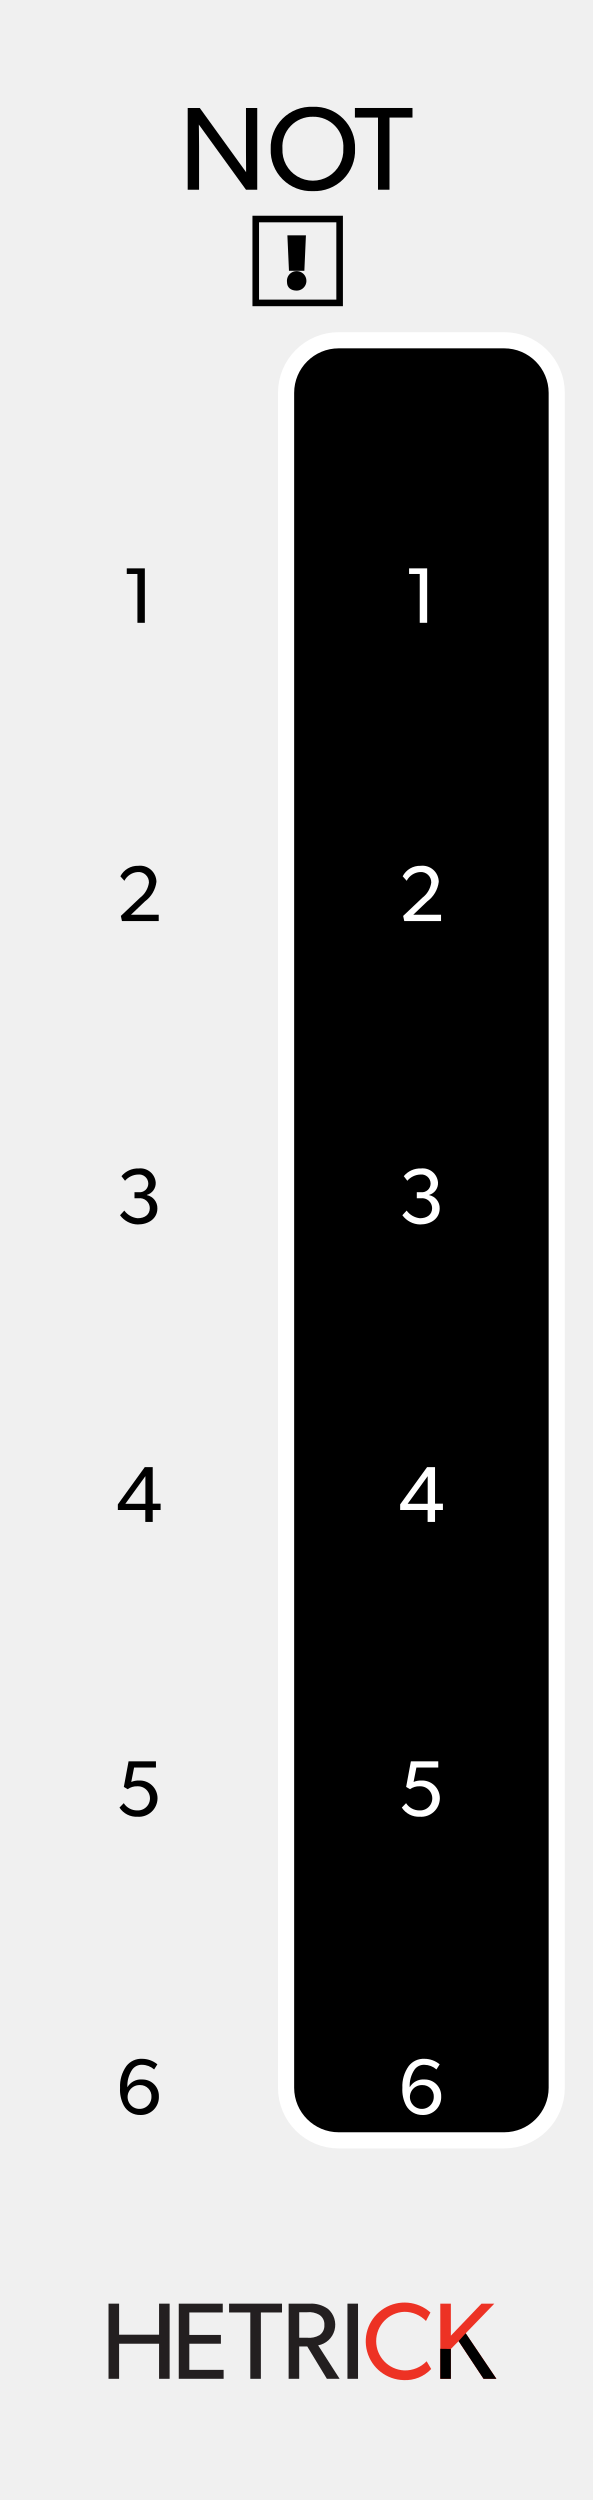
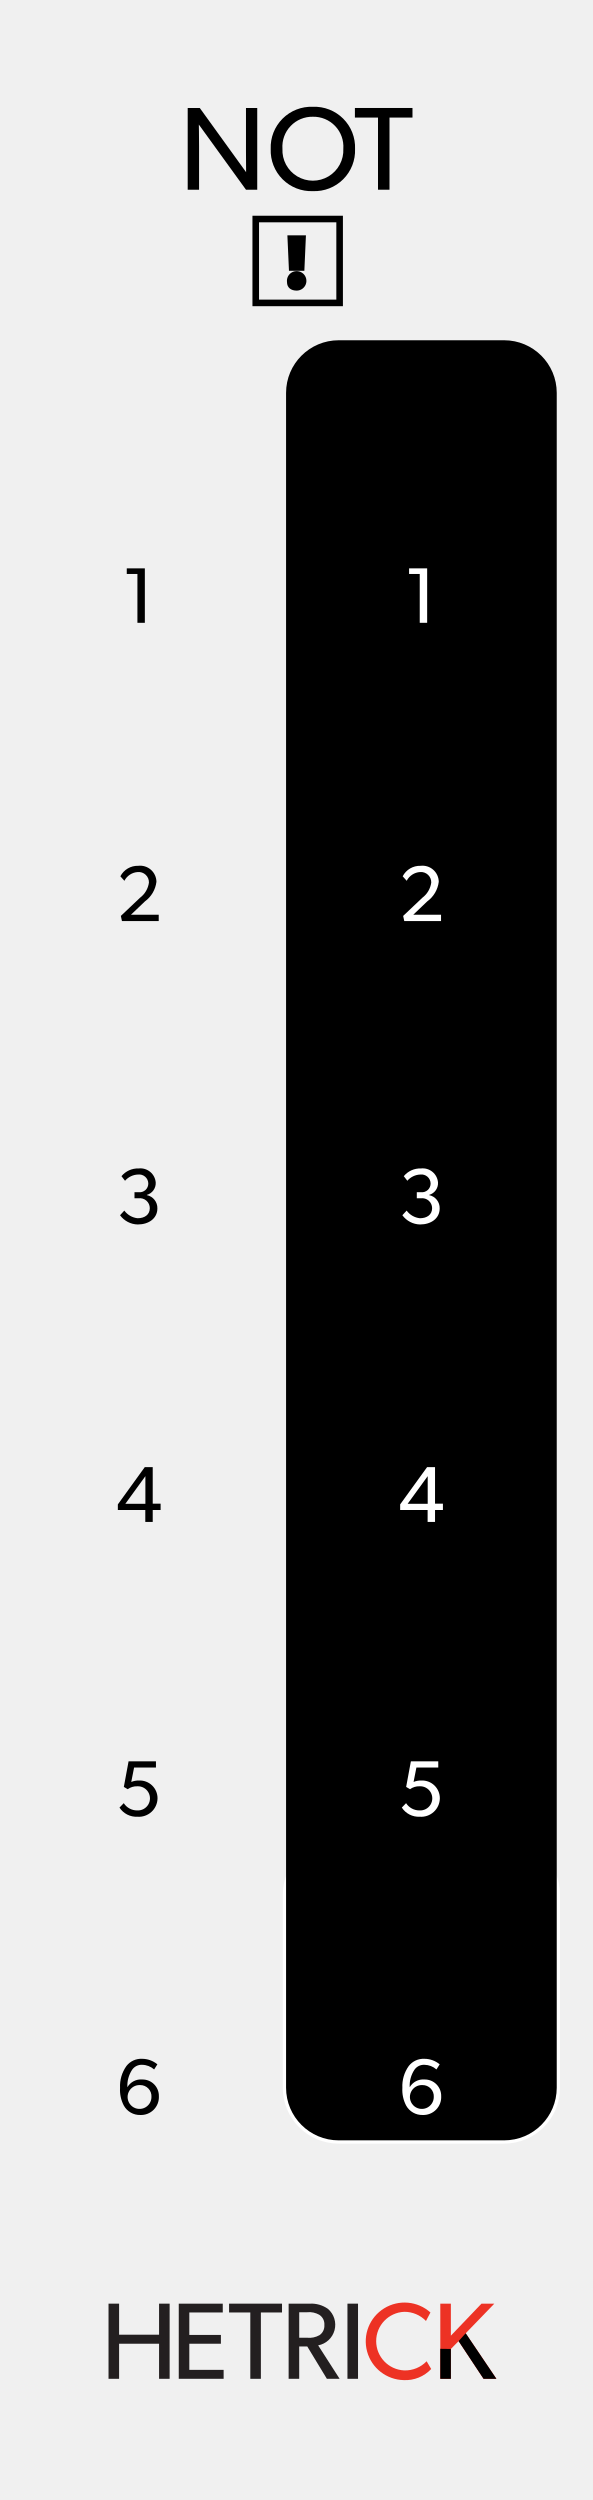
<svg xmlns="http://www.w3.org/2000/svg" id="svg8" width="90" height="380" viewBox="0 0 90 380">
  <g id="layer1">
    <path id="rect817" d="M0,0H90V380H0Z" transform="translate(0 0.00002)" style="fill: #f0f0f0" />
  </g>
  <g>
    <path d="M25.784,361.578H24.178v-5.331H18.102v5.331H16.496V350.155h1.606v4.719h6.076v-4.719h1.606Z" transform="translate(0 0.00002)" style="fill: #231f20" />
    <path d="M33.992,361.578H27.171V350.155h6.689v1.341H28.776v3.411h4.801v1.341h-4.801v3.973h5.215Z" transform="translate(0 0.00002)" style="fill: #231f20" />
    <path d="M42.865,351.496H39.653v10.083h-1.606V351.496H34.819v-1.341h8.046Z" transform="translate(0 0.00002)" style="fill: #231f20" />
    <path d="M51.622,361.578H49.685l-2.98-4.917H45.479v4.917h-1.606V350.155h3.228a4.373,4.373,0,0,1,2.748.795A3.185,3.185,0,0,1,48.36,356.496Zm-3.046-9.702a3.047,3.047,0,0,0-1.92-.414h-1.175v3.874h1.175a3.159,3.159,0,0,0,1.92-.397,1.727,1.727,0,0,0,.729-1.54A1.698,1.698,0,0,0,48.575,351.877Z" transform="translate(0 0.00002)" style="fill: #231f20" />
    <path d="M54.419,361.578H52.813V350.155h1.606Z" transform="translate(0 0.00002)" style="fill: #231f20" />
    <path d="M65.542,360.088A5.355,5.355,0,0,1,61.37,361.777a5.895,5.895,0,1,1,4.056-10.281l-.679,1.291a4.527,4.527,0,0,0-3.311-1.391,4.458,4.458,0,0,0,0,8.907,4.522,4.522,0,0,0,3.411-1.391Z" transform="translate(0 0.00002)" style="fill: #ed3224" />
    <path d="M75.452,361.578H73.499L69.707,355.85l-1.175,1.192v4.536H66.926V350.155h1.606v4.868l4.652-4.868h1.954l-4.354,4.503Z" transform="translate(0 0.00002)" style="fill: #ed3224" />
    <path d="M75.452,361.578H73.499L69.707,355.85l-1.175,1.192v4.536H66.926V357.019l1.606.023,1.175-1.192,1.076-1.192.616.914.497.737Z" transform="translate(0 0.00002)" />
  </g>
  <g>
    <path d="M39.1,28.836H37.389l-7.166-9.903s.036,1.674.036,3.295v6.608H28.53V16.413h1.837l7.04,9.759s-.018-1.53-.018-3.169V16.413h1.71Z" transform="translate(0 0.00002)" />
    <path d="M47.558,29.052a6.172,6.172,0,0,1-6.41-6.41,6.172,6.172,0,0,1,6.41-6.41,6.172,6.172,0,0,1,6.41,6.41A6.172,6.172,0,0,1,47.558,29.052Zm0-11.307a4.546,4.546,0,0,0-4.627,4.861,4.633,4.633,0,1,0,9.255,0A4.546,4.546,0,0,0,47.558,17.745Z" transform="translate(0 0.00002)" />
    <path d="M62.697,17.871H59.204V28.836H57.457V17.871H53.946V16.413h8.751Z" transform="translate(0 0.00002)" />
  </g>
  <rect x="43.482" y="280" width="41.142" height="45.333" rx="8" ry="8" style="stroke: #fff;stroke-miterlimit: 10" />
-   <rect x="43.482" y="51.719" width="41.142" height="273.615" rx="8" ry="8" style="stroke: #fff;stroke-miterlimit: 10;stroke-width: 2.457px" />
+   <rect x="43.482" y="51.719" width="41.142" height="273.615" rx="8" ry="8" />
  <g>
    <path d="M63.847,186.12a3.409,3.409,0,0,1-2.687-1.403l.647-.708a2.879,2.879,0,0,0,2.015,1.163c1.08,0,1.859-.54,1.859-1.535a1.517,1.517,0,0,0-1.715-1.499h-.612v-.923h.612a1.321,1.321,0,0,0,1.487-1.343,1.392,1.392,0,0,0-1.56-1.343,2.739,2.739,0,0,0-1.979.947l-.54-.696a3.226,3.226,0,0,1,2.614-1.175,2.333,2.333,0,0,1,2.591,2.147,1.859,1.859,0,0,1-1.344,1.871v.036a2.004,2.004,0,0,1,1.596,2.027C66.833,185.196,65.525,186.12,63.847,186.12Z" transform="translate(0 0.00002)" style="fill: #fff" />
    <path d="M64.242,321.478a2.783,2.783,0,0,1-2.507-1.428,5.125,5.125,0,0,1-.575-2.698,5.262,5.262,0,0,1,.972-3.322,2.84,2.84,0,0,1,2.374-1.092,3.657,3.657,0,0,1,2.327.84l-.492.779a2.804,2.804,0,0,0-1.822-.707,1.745,1.745,0,0,0-1.535.768,4.372,4.372,0,0,0-.708,2.639,2.368,2.368,0,0,1,2.243-1.176,2.49,2.49,0,0,1,2.542,2.543A2.716,2.716,0,0,1,64.242,321.478Zm-.023-4.546a1.814,1.814,0,1,0,1.715,1.812A1.698,1.698,0,0,0,64.219,316.932Z" transform="translate(0 0.00002)" style="fill: #fff" />
    <path d="M63.799,276.144a3.06,3.06,0,0,1-2.723-1.392l.647-.671a2.409,2.409,0,0,0,2.062,1.104,1.837,1.837,0,1,0,0-3.67,2.36,2.36,0,0,0-1.463.443l-.588-.348.72-3.886h4.162v.936H63.295l-.432,2.194a2.901,2.901,0,0,1,1.175-.216,2.693,2.693,0,0,1,2.818,2.711A2.842,2.842,0,0,1,63.799,276.144Z" transform="translate(0 0.00002)" style="fill: #fff" />
    <path d="M67.324,229.522H66.125V231.333H64.998v-1.811H60.824v-.852l4.09-5.661H66.125v5.553h1.199Zm-2.314-.947V224.377l-3.046,4.198Z" transform="translate(0 0.00002)" style="fill: #fff" />
    <path d="M64.927,94.666h-1.127V87.243H62.181v-.852h2.746Z" transform="translate(0 0.00002)" style="fill: #fff" />
    <path d="M67.037,140H61.448l-.168-.78,2.926-2.771a3.46,3.46,0,0,0,1.344-2.291,1.563,1.563,0,0,0-1.703-1.607,2.45,2.45,0,0,0-2.027,1.331l-.611-.684a2.949,2.949,0,0,1,2.711-1.595,2.476,2.476,0,0,1,2.771,2.435,4.322,4.322,0,0,1-1.752,2.975l-2.122,2.027h4.222Z" transform="translate(0 0.00002)" style="fill: #fff" />
  </g>
  <g>
    <path d="M20.935,186.12a3.409,3.409,0,0,1-2.687-1.403l.648-.708a2.879,2.879,0,0,0,2.015,1.163c1.08,0,1.859-.54,1.859-1.535a1.517,1.517,0,0,0-1.715-1.499h-.612v-.923h.612a1.32,1.32,0,0,0,1.487-1.343,1.392,1.392,0,0,0-1.559-1.343,2.74,2.74,0,0,0-1.979.947l-.54-.696a3.227,3.227,0,0,1,2.615-1.175,2.333,2.333,0,0,1,2.591,2.147,1.859,1.859,0,0,1-1.344,1.871v.036a2.005,2.005,0,0,1,1.595,2.027C23.921,185.196,22.614,186.12,20.935,186.12Z" transform="translate(0 0.00002)" />
    <path d="M21.331,321.478a2.781,2.781,0,0,1-2.507-1.428,5.119,5.119,0,0,1-.576-2.698,5.265,5.265,0,0,1,.972-3.322,2.84,2.84,0,0,1,2.375-1.092,3.655,3.655,0,0,1,2.327.84l-.492.779a2.806,2.806,0,0,0-1.823-.707,1.745,1.745,0,0,0-1.535.768,4.373,4.373,0,0,0-.708,2.639,2.367,2.367,0,0,1,2.243-1.176,2.49,2.49,0,0,1,2.542,2.543A2.717,2.717,0,0,1,21.331,321.478Zm-.024-4.546a1.814,1.814,0,1,0,1.715,1.812A1.698,1.698,0,0,0,21.307,316.932Z" transform="translate(0 0.00002)" />
    <path d="M20.887,276.145a3.063,3.063,0,0,1-2.723-1.392l.648-.672a2.406,2.406,0,0,0,2.062,1.104,1.837,1.837,0,1,0,0-3.67,2.364,2.364,0,0,0-1.463.443l-.588-.348.72-3.886h4.162v.936H20.383l-.432,2.195a2.887,2.887,0,0,1,1.175-.216,2.693,2.693,0,0,1,2.818,2.71A2.842,2.842,0,0,1,20.887,276.145Z" transform="translate(0 0.00002)" />
    <path d="M24.413,229.522H23.214V231.333H22.086v-1.811H17.913v-.852l4.089-5.661h1.211v5.553h1.199Zm-2.314-.947V224.377l-3.046,4.198Z" transform="translate(0 0.00002)" />
    <path d="M22.016,94.667H20.888V87.243H19.269V86.392h2.747Z" transform="translate(0 0.00002)" />
    <path d="M24.125,140H18.537l-.168-.78,2.926-2.771a3.46,3.46,0,0,0,1.343-2.291,1.563,1.563,0,0,0-1.703-1.607,2.45,2.45,0,0,0-2.027,1.331l-.611-.684a2.948,2.948,0,0,1,2.71-1.595,2.476,2.476,0,0,1,2.771,2.435,4.323,4.323,0,0,1-1.751,2.975l-2.123,2.027h4.222Z" transform="translate(0 0.00002)" />
  </g>
  <rect x="38.873" y="33.292" width="12.75" height="12.75" style="fill: none;stroke: #000;stroke-miterlimit: 10" />
  <path d="M45.099,44.173c-.875,0-1.475-.456-1.475-1.295a1.481,1.481,0,1,1,1.475,1.295ZM46.502,35.766l-.24,5.397H43.923l-.24-5.397Z" transform="translate(0 0.00002)" />
</svg>
